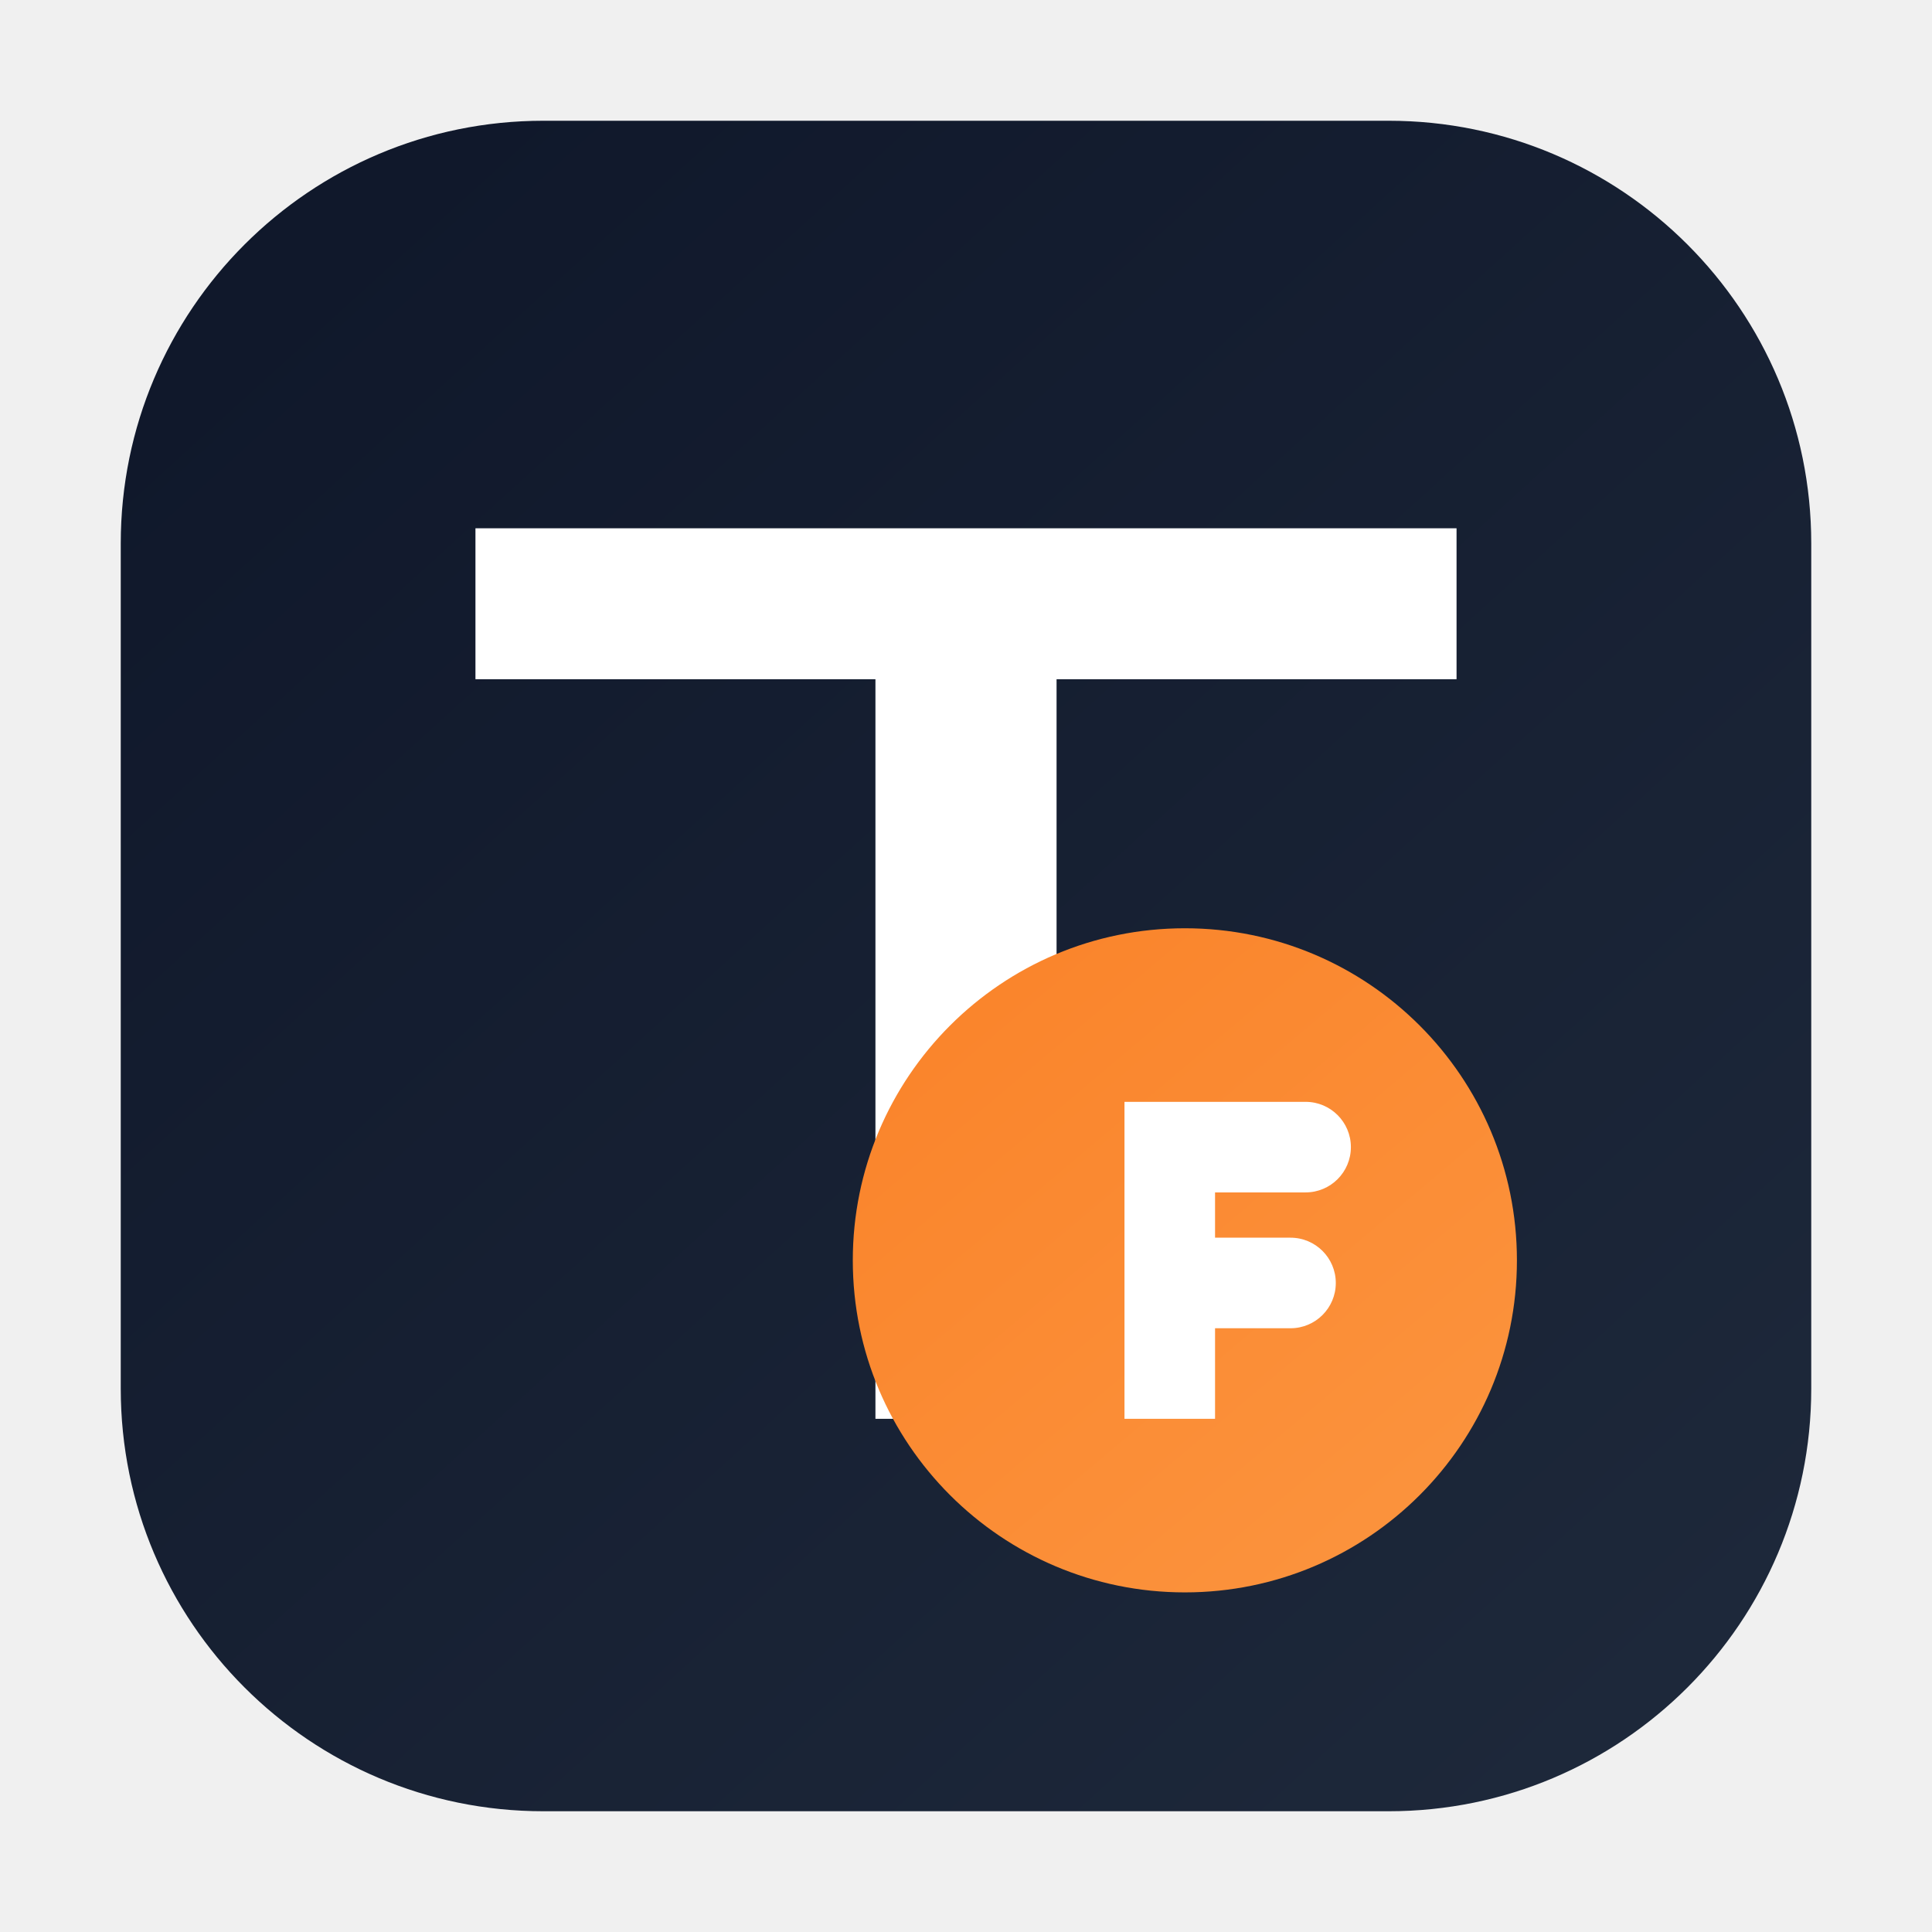
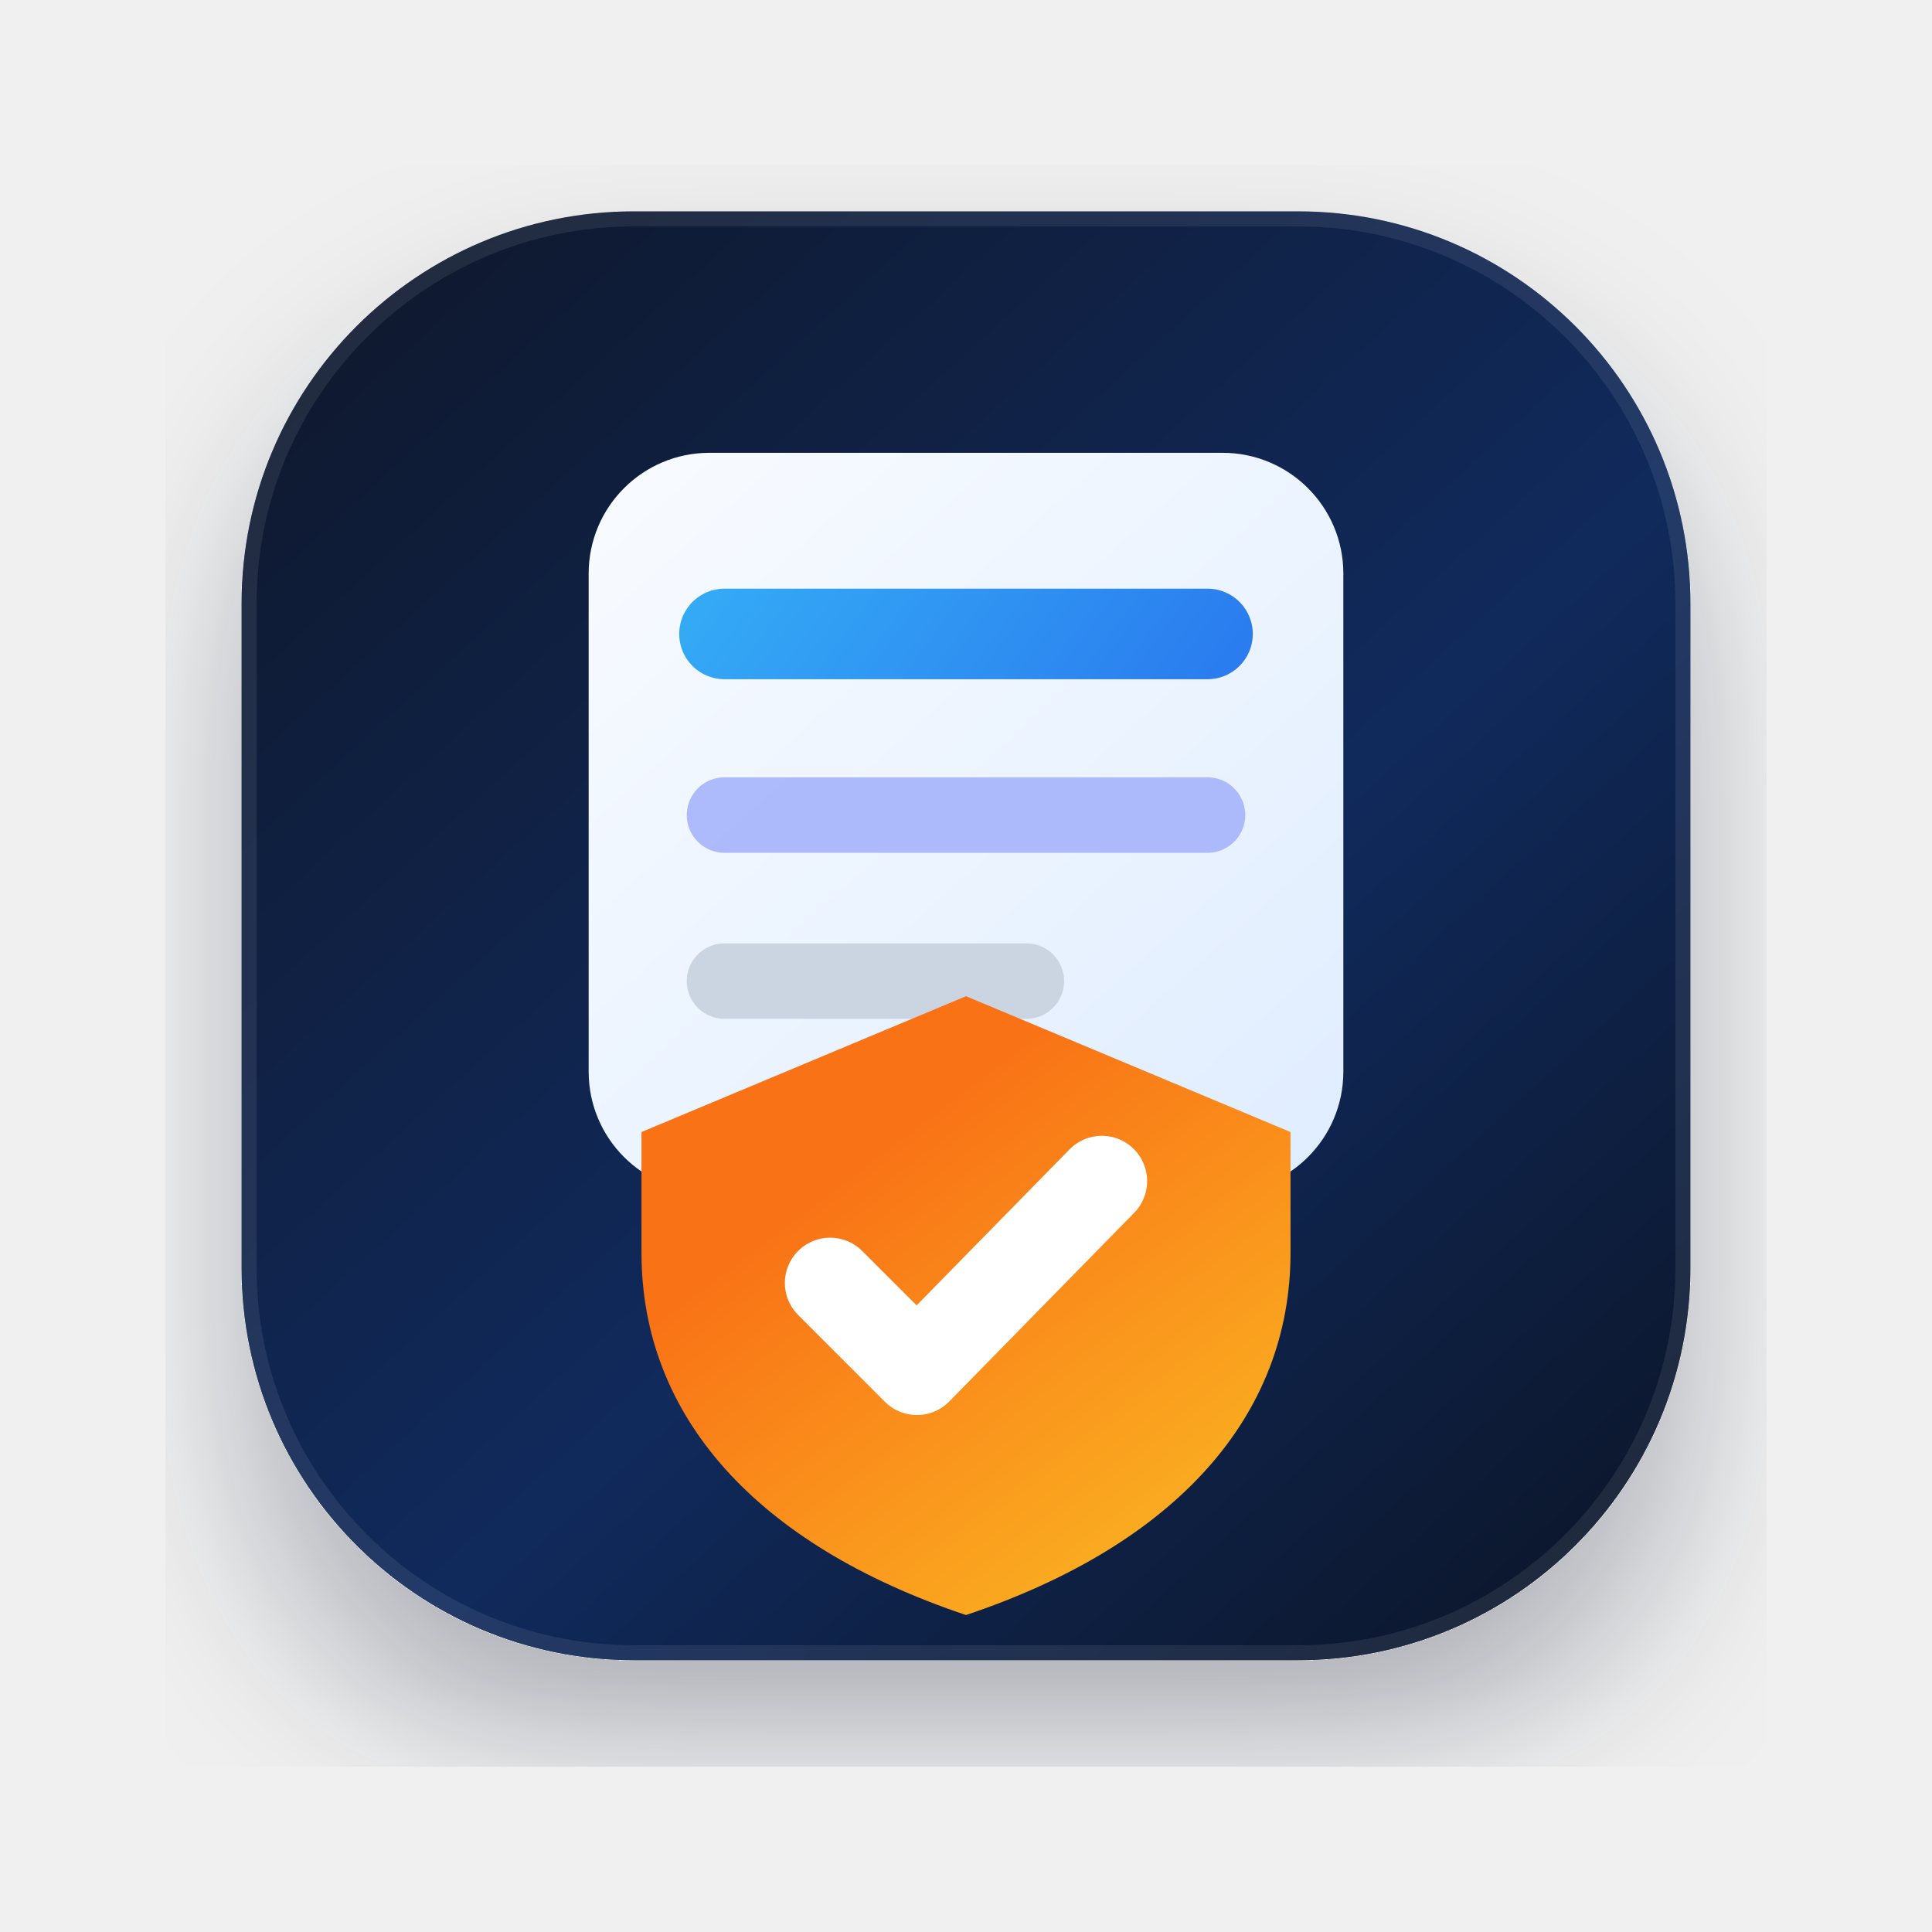
<svg xmlns="http://www.w3.org/2000/svg" width="256" height="256" viewBox="0 0 256 256" fill="none">
  <defs>
-     <linearGradient id="bg" x1="32" y1="20" x2="230" y2="238" gradientUnits="userSpaceOnUse">
+     <linearGradient id="bg" x1="36" y1="28" x2="222" y2="232" gradientUnits="userSpaceOnUse">
      <stop stop-color="#0F172A" />
-       <stop offset="1" stop-color="#1E293B" />
+       <stop offset="0.55" stop-color="#102A5C" />
+       <stop offset="1" stop-color="#0B1220" />
    </linearGradient>
-     <linearGradient id="accent" x1="58" y1="42" x2="188" y2="196" gradientUnits="userSpaceOnUse">
+     <linearGradient id="surface" x1="74" y1="68" x2="176" y2="182" gradientUnits="userSpaceOnUse">
+       <stop stop-color="#F8FBFF" />
+       <stop offset="1" stop-color="#DCEBFF" />
+     </linearGradient>
+     <linearGradient id="accent" x1="128" y1="144" x2="178" y2="210" gradientUnits="userSpaceOnUse">
      <stop stop-color="#F97316" />
-       <stop offset="1" stop-color="#FB923C" />
+       <stop offset="1" stop-color="#FBBF24" />
    </linearGradient>
+     <linearGradient id="signal" x1="78" y1="56" x2="176" y2="128" gradientUnits="userSpaceOnUse">
+       <stop stop-color="#38BDF8" />
+       <stop offset="1" stop-color="#2563EB" />
+     </linearGradient>
+     <filter id="shadow" x="22" y="22" width="212" height="212" filterUnits="userSpaceOnUse" color-interpolation-filters="sRGB">
+       <feFlood flood-opacity="0" result="BackgroundImageFix" />
+       <feColorMatrix in="SourceAlpha" type="matrix" values="0 0 0 0 0 0 0 0 0 0 0 0 0 0 0 0 0 0 127 0" result="hardAlpha" />
+       <feOffset dy="14" />
+       <feGaussianBlur stdDeviation="12" />
+       <feComposite in2="hardAlpha" operator="out" />
+       <feColorMatrix type="matrix" values="0 0 0 0 0.012 0 0 0 0 0.051 0 0 0 0 0.145 0 0 0 0.28 0" />
+       <feBlend mode="normal" in2="BackgroundImageFix" result="effect1_dropShadow_1_1" />
+       <feBlend mode="normal" in="SourceGraphic" in2="effect1_dropShadow_1_1" result="shape" />
+     </filter>
  </defs>
-   <rect x="16" y="16" width="224" height="224" rx="56" fill="url(#bg)" />
-   <path d="M63 70H193V90H140V188H116V90H63V70Z" fill="white" />
-   <path d="M157 123C181.301 123 201 142.699 201 167C201 191.301 181.301 211 157 211C132.699 211 113 191.301 113 167C113 142.699 132.699 123 157 123Z" fill="url(#accent)" />
-   <path d="M149 146H173C176.314 146 179 148.686 179 152V152C179 155.314 176.314 158 173 158H161V164H171C174.314 164 177 166.686 177 170V170C177 173.314 174.314 176 171 176H161V188H149V146Z" fill="white" />
+   <g filter="url(#shadow)">
+     <rect x="32" y="28" width="192" height="192" rx="52" fill="url(#bg)" />
+     <rect x="33" y="29" width="190" height="190" rx="51" stroke="white" stroke-opacity="0.08" stroke-width="2" />
+   </g>
+   <path d="M78 76C78 67.163 85.163 60 94 60H162C170.837 60 178 67.163 178 76V142C178 150.837 170.837 158 162 158H94C85.163 158 78 150.837 78 142V76Z" fill="url(#surface)" />
+   <path d="M96 84H160" stroke="url(#signal)" stroke-width="12" stroke-linecap="round" />
+   <path d="M96 108H160" stroke="#A5B4FC" stroke-width="10" stroke-linecap="round" opacity="0.9" />
+   <path d="M96 130H136" stroke="#CBD5E1" stroke-width="10" stroke-linecap="round" />
+   <path d="M128 132L171 150V166C171 187.631 155.827 204.673 128 214C100.173 204.673 85 187.631 85 166V150L128 132Z" fill="url(#accent)" />
+   <path d="M110 170L121.5 181.5L146 156.5" stroke="white" stroke-width="12" stroke-linecap="round" stroke-linejoin="round" />
</svg>
